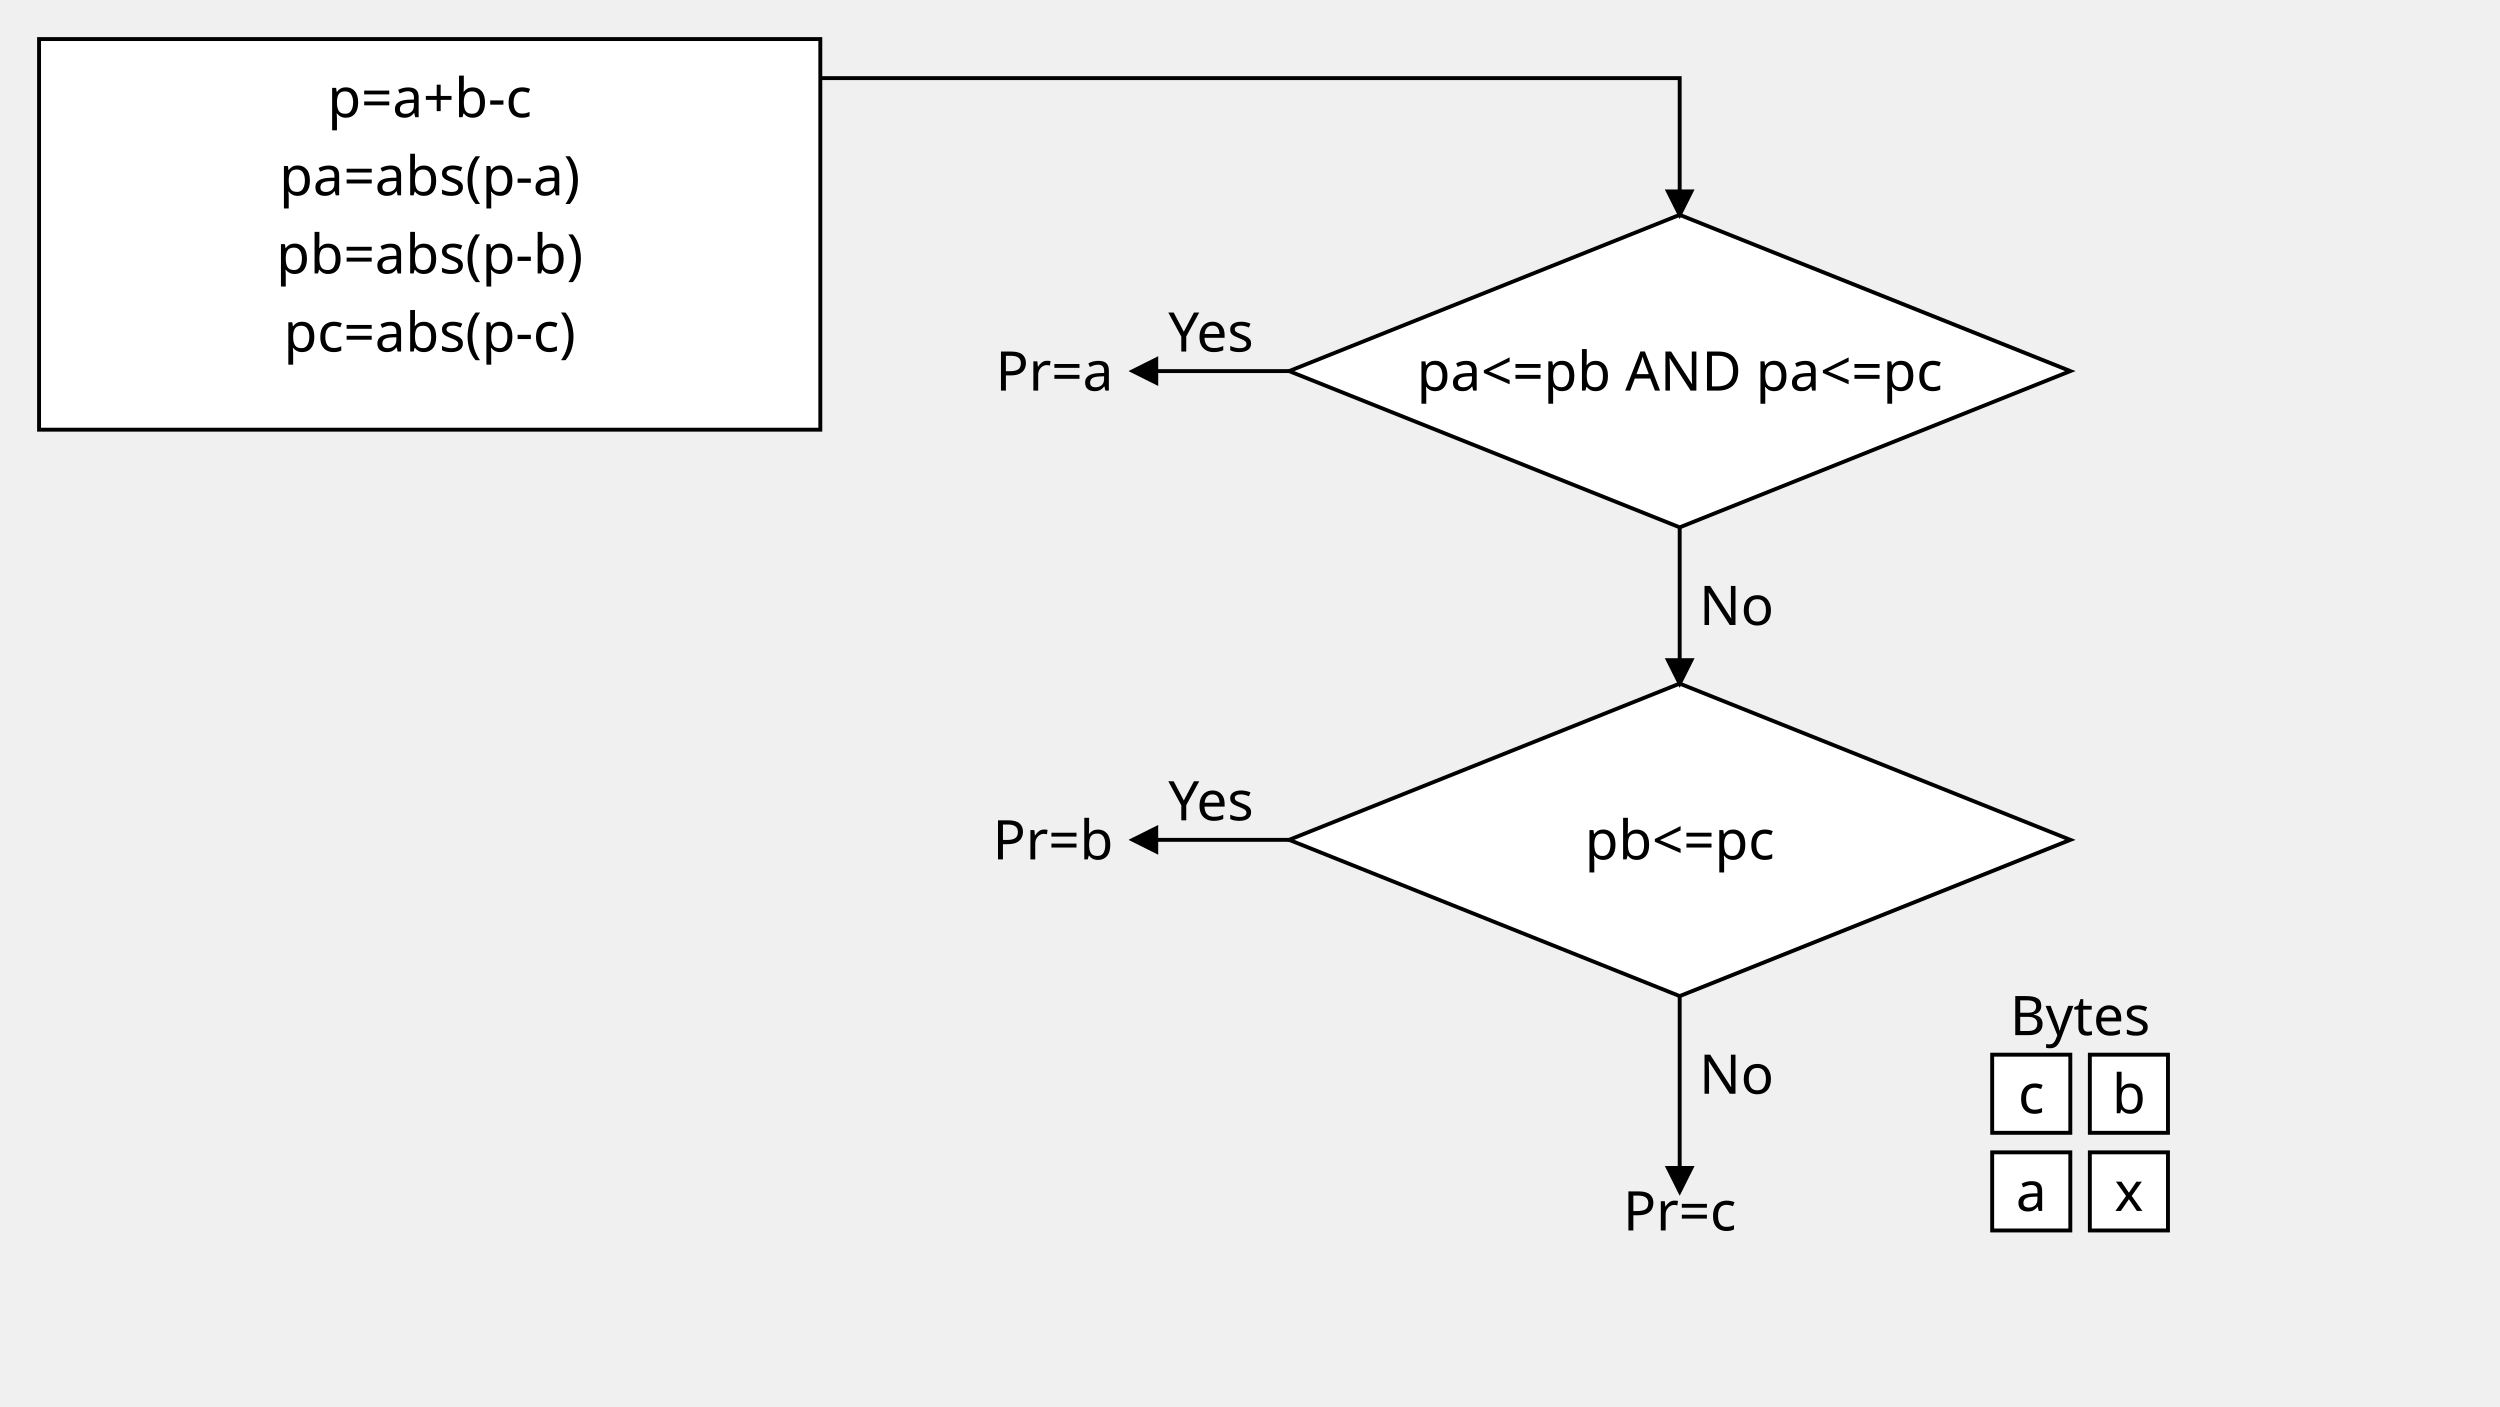
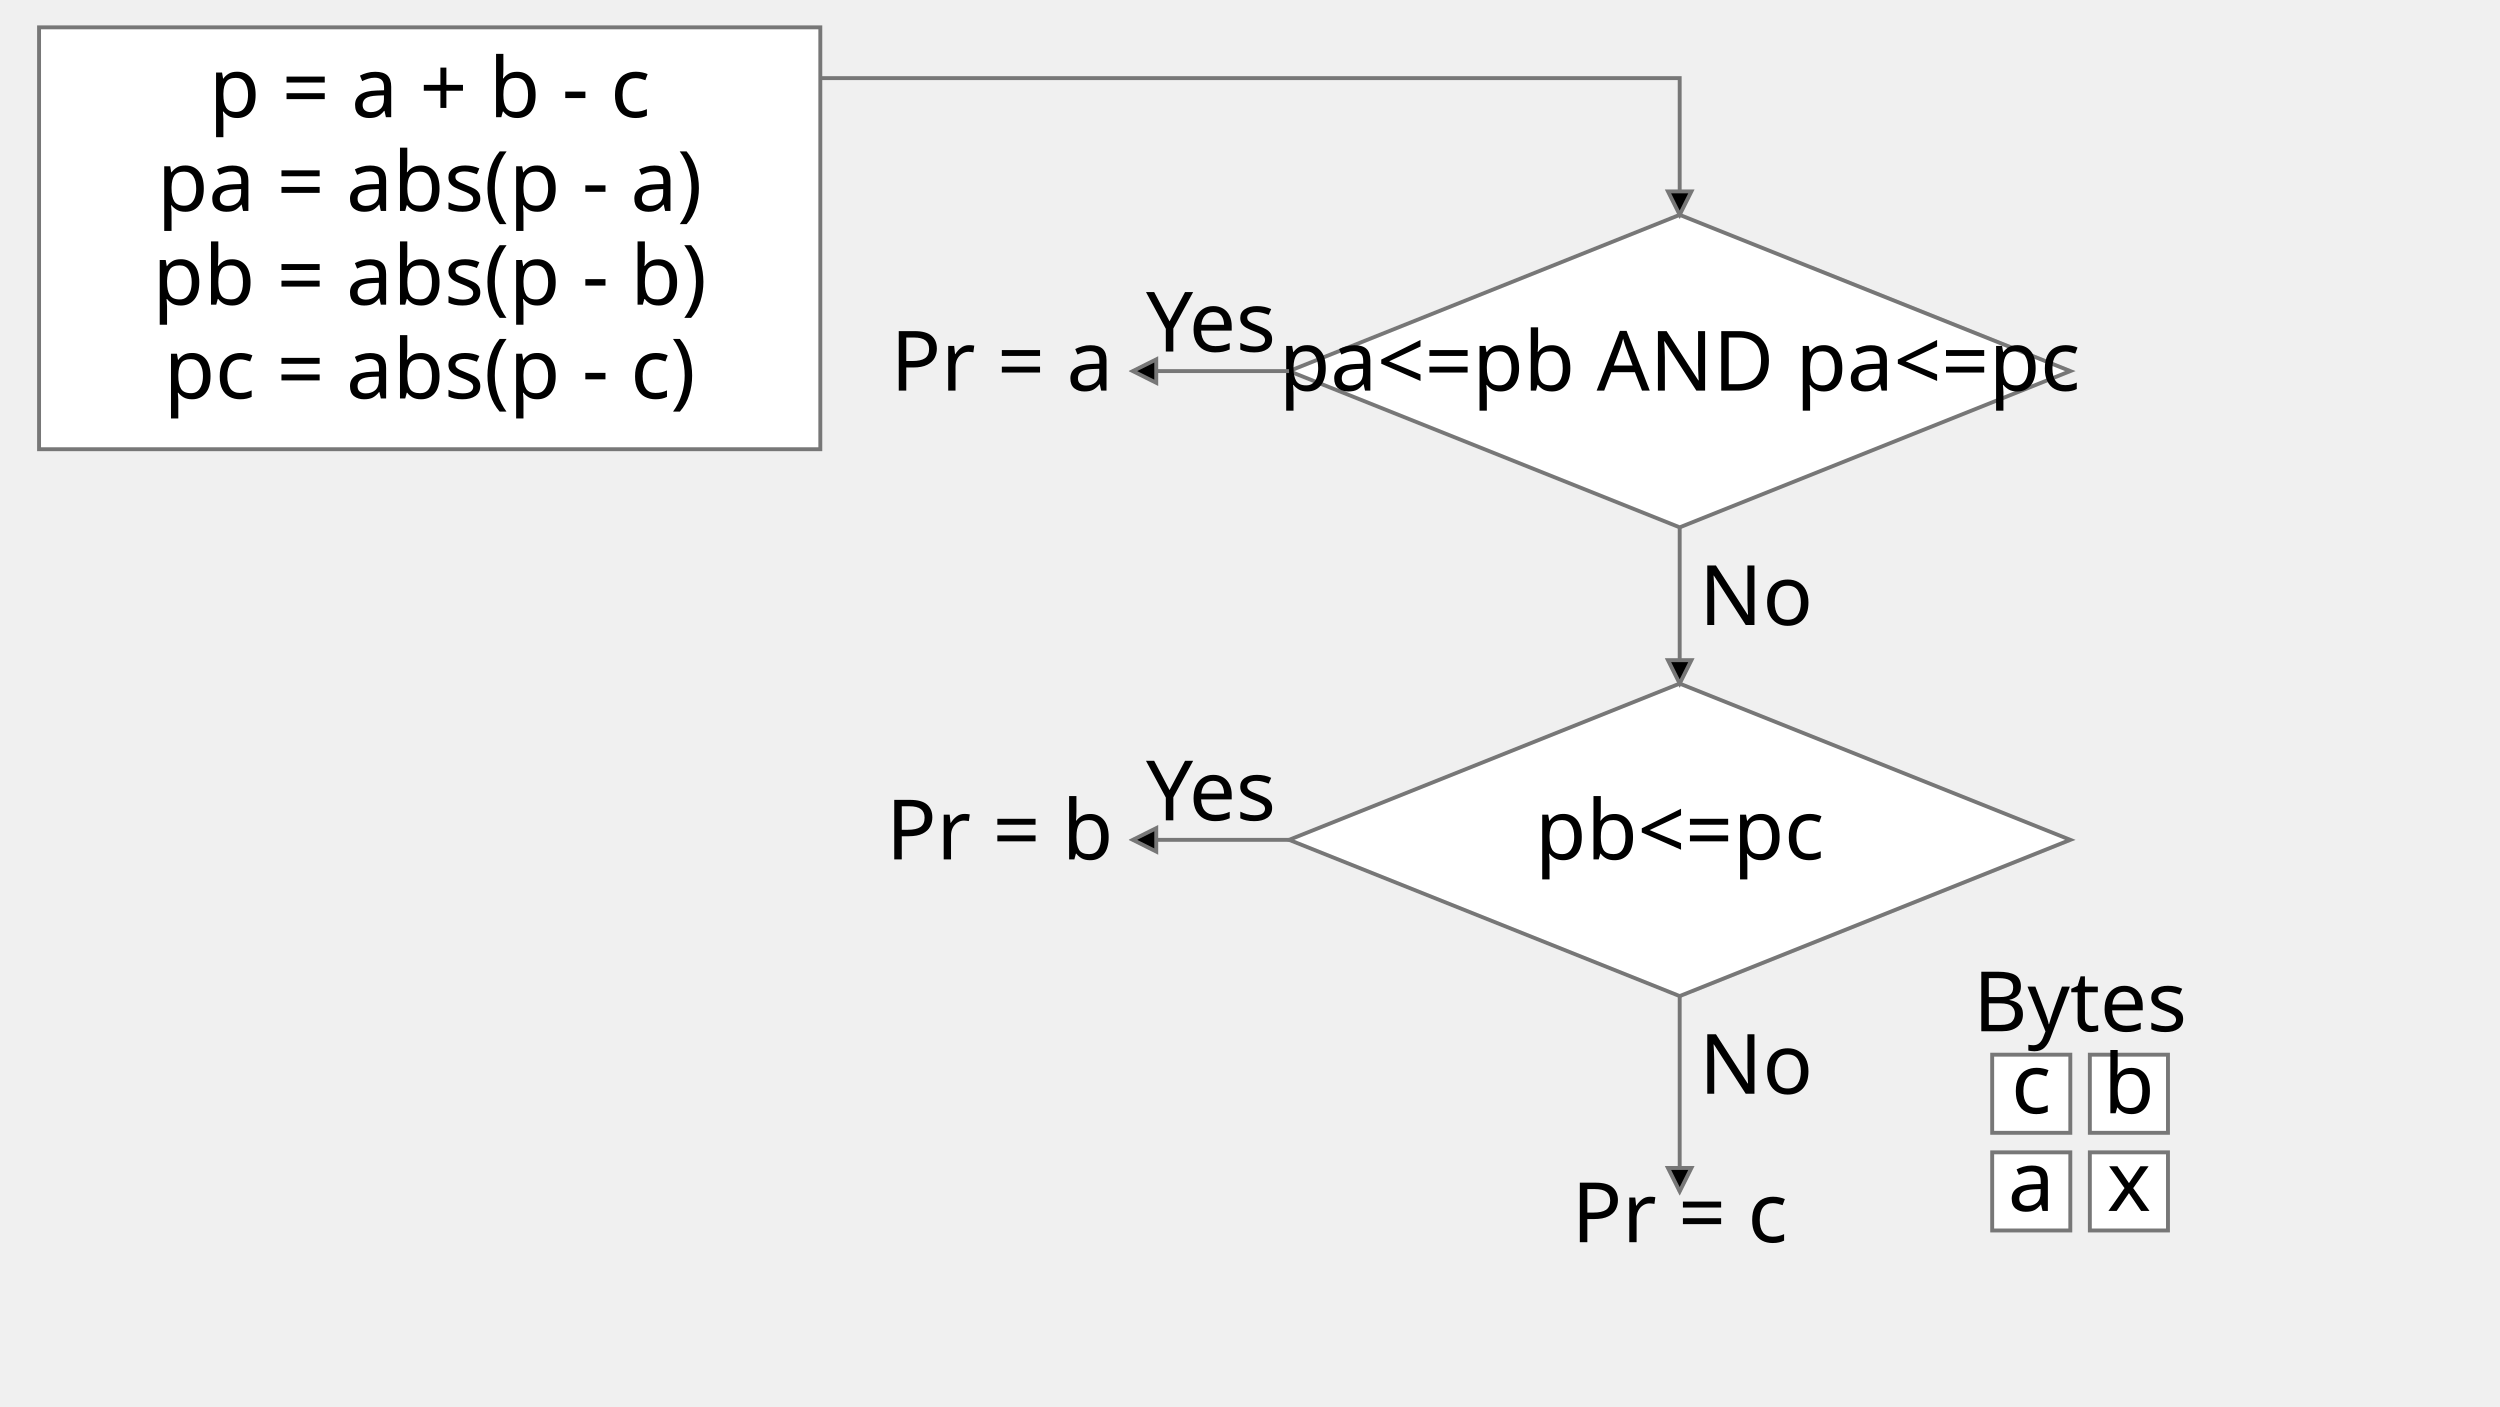
- <svg xmlns="http://www.w3.org/2000/svg" width="640" height="360">
-   <style type="text/css">
- 
-   rect {stroke:black;fill:white;}
-   text {font-family:Verdana, sans-serif;font-size:14;text-anchor:middle}
-   text.ljust {font-family:Verdana, sans-serif;font-size:14;text-anchor:start}
-   text.rjust {font-family:Verdana, sans-serif;font-size:14;text-anchor:end}
-   line {stroke:black;stroke-width:1}
-   polyline {stroke:black;stroke-width:1;fill:none}
-   path {stroke:black;stroke-width:1;fill:white;}
- 
+ <svg xmlns="http://www.w3.org/2000/svg" viewBox="0 0 640 360">
+   <style>
+   @font-face {
+         font-family: OS_Cond_Med;
+         src: url(./fonts/OS_Cond_Med.woff2);
+     }
+   rect {
+     stroke:#777;
+     fill:white;
+     }
+   text {
+     font-family: OS_Cond_Med;
+     font-size:16pt;
+     text-anchor:middle
+     }
+   text.ljust {
+     text-anchor:start
+     }
+   text.rjust {
+     text-anchor:end
+     }
+   line {
+     stroke:#777;
+     stroke-width:1
+     }
+   polyline {
+     stroke:#777;
+     stroke-width:1;
+     fill:none
+     }
+   path {
+     stroke:#777;
+     stroke-width:1;
+     fill:white;
+     }
</style>
  <marker id="arrend" refX="7" refY="4" markerWidth="8" markerHeight="8" orient="auto">
    <path style="fill:black" d="M 1 4 L 1 1 7 4 1 7z" />
  </marker>
  <g transform="translate(10,10)">
    <g>
-       <rect width="200" height="100" />
-       <text x="100" y="20">p=a+b-c</text>
-       <text x="100" y="40">pa=abs(p-a)</text>
-       <text x="100" y="60">pb=abs(p-b)</text>
-       <text x="100" y="80">pc=abs(p-c)</text>
+       <rect y="-3" width="200" height="108" />
+       <text x="100" y="20">p = a + b - c</text>
+       <text x="100" y="44">pa = abs(p - a)</text>
+       <text x="100" y="68">pb = abs(p - b)</text>
+       <text x="100" y="92">pc = abs(p - c)</text>
    </g>
    <g transform="translate(320,45)">
      <path d="M 100 0 L 200 40  L 100 80 L 0 40 L 100 0 z" />
      <text x="100" y="45">pa&lt;=pb AND pa&lt;=pc</text>
      <g transform="translate(0,40)">
        <line marker-end="url(#arrend)" x1="0" y1="0" x2="-40" y2="0" />
-         <text class="rjust" x="-45" y="5">Pr=a</text>
+         <text class="rjust" x="-45" y="5">Pr = a</text>
        <text x="-20" y="-5">Yes</text>
      </g>
    </g>
    <g transform="translate(320,165)">
      <path d="M 100 0 L 200 40  L 100 80 L 0 40 L 100 0 z" />
      <text x="100" y="45">pb&lt;=pc</text>
      <g transform="translate(0,40)">
        <line marker-end="url(#arrend)" x1="0" y1="0" x2="-40" y2="0" />
-         <text class="rjust" x="-45" y="5">Pr=b</text>
+         <text class="rjust" x="-45" y="5">Pr = b</text>
        <text x="-20" y="-5">Yes</text>
      </g>
    </g>
    <g>
      <line marker-end="url(#arrend)" x1="420" y1="245" x2="420" y2="295" />
      <text class="ljust" x="425" y="270">No</text>
    </g>
-     <text x="420" y="305">Pr=c</text>
+     <text x="420" y="308">Pr = c</text>
    <g>
      <polyline marker-end="url(#arrend)" points="200,10 420,10 420,45" />
    </g>
    <g>
      <line marker-end="url(#arrend)" x1="420" y1="125" x2="420" y2="165" />
      <text class="ljust" x="425" y="150">No</text>
    </g>
    <g transform="translate(500,260)">
      <g>
        <rect width="20" height="20" />
        <text x="10" y="15">c</text>
      </g>
      <g transform="translate(25,0)">
        <rect width="20" height="20" />
        <text x="10" y="15">b</text>
      </g>
      <g transform="translate(0,25)">
        <rect width="20" height="20" />
        <text x="10" y="15">a</text>
      </g>
      <g transform="translate(25,25)">
        <rect width="20" height="20" />
        <text x="10" y="15">x</text>
      </g>
-       <text x="22.5" y="-5">Bytes</text>
+       <text x="22.5" y="-6">Bytes</text>
    </g>
  </g>
</svg>
